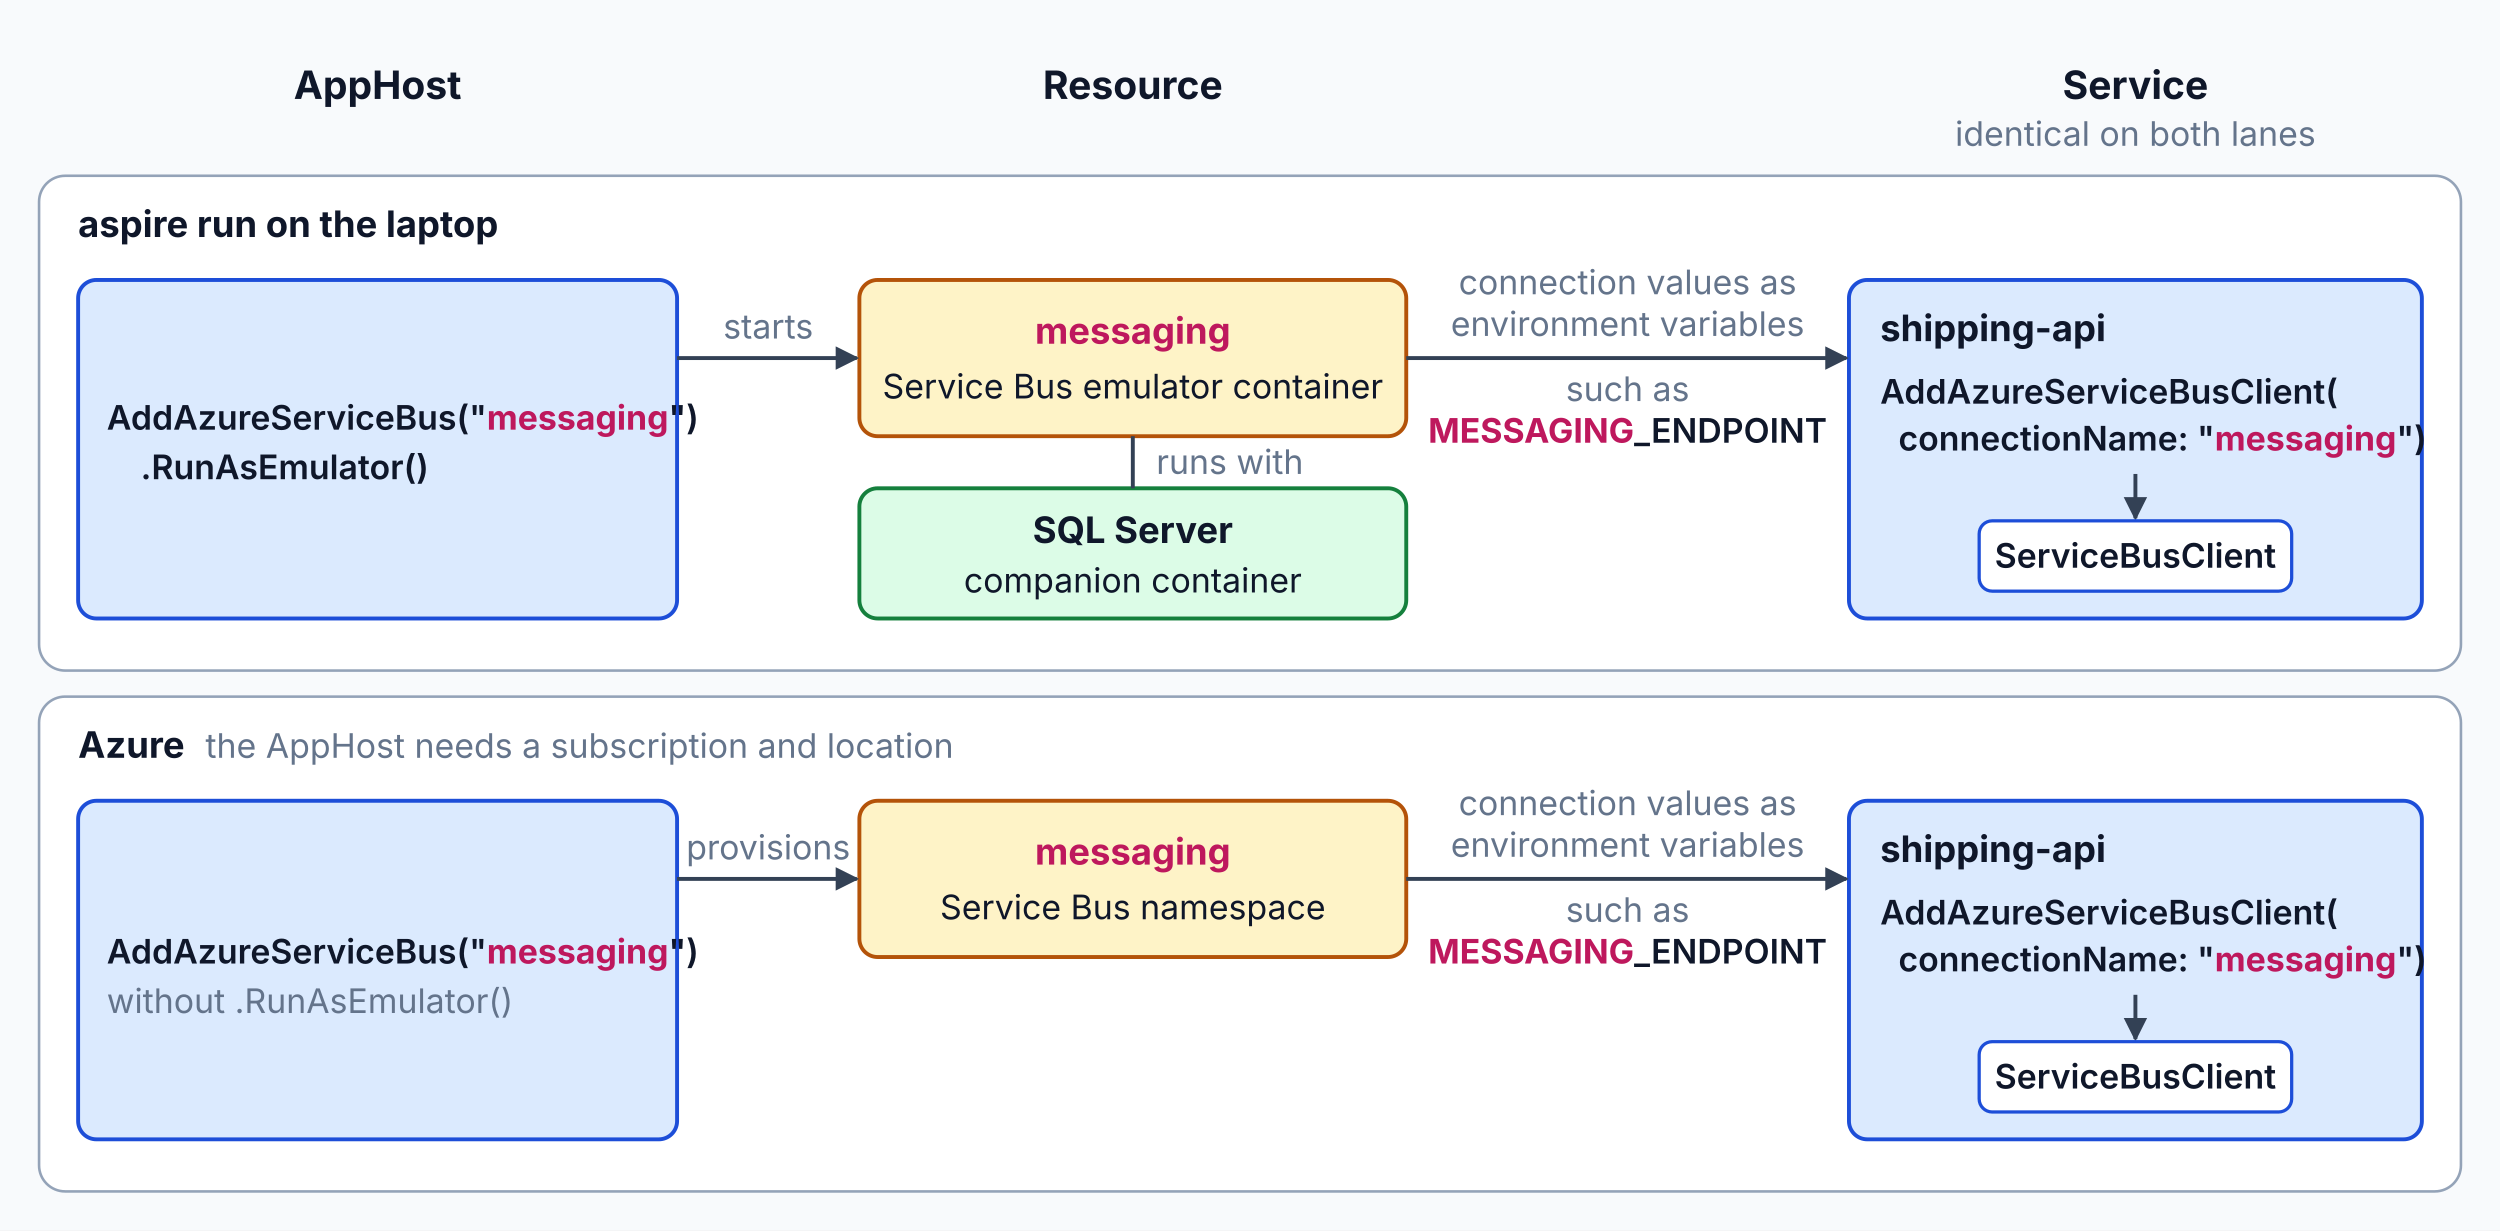
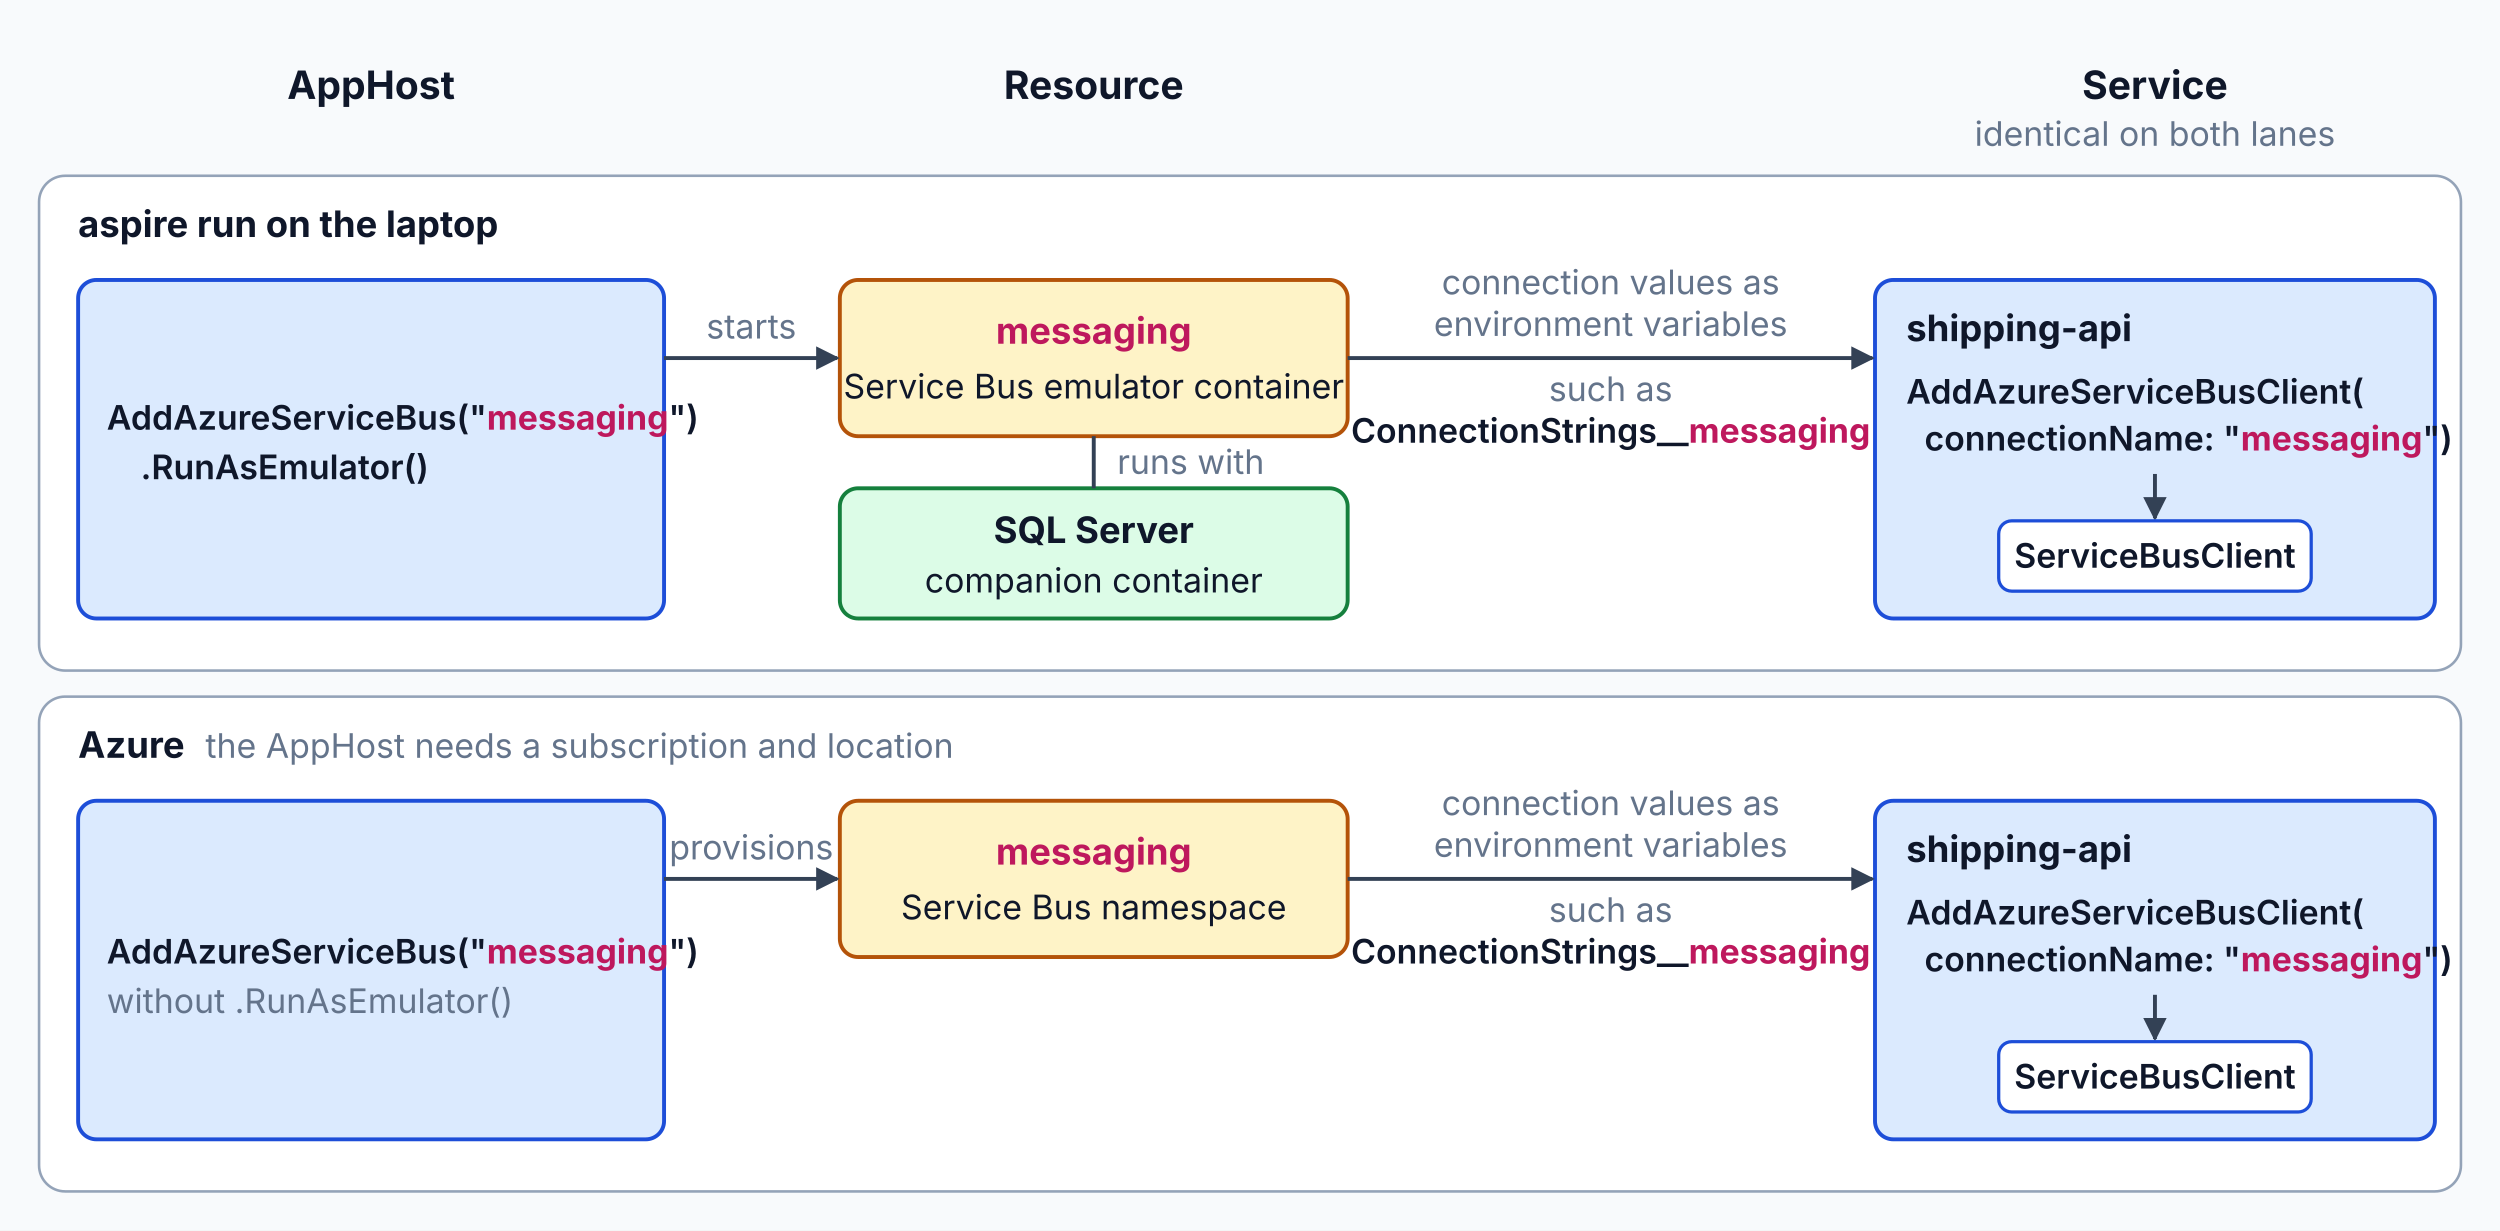
<svg xmlns="http://www.w3.org/2000/svg" viewBox="0 0 1920 945" width="1920" height="945" font-family="'Segoe UI', Inter, Arial, sans-serif" role="img" aria-labelledby="title desc">
  <defs>
    <marker id="ah" viewBox="0 0 10 10" refX="9" refY="5" markerUnits="userSpaceOnUse" markerWidth="18" markerHeight="18" orient="auto">
      <path d="M0 0L10 5L0 10z" fill="#334155" />
    </marker>
  </defs>
  <rect width="1920" height="945" fill="#F8FAFC" />
  <g font-size="30" font-weight="700" fill="#0F172A" text-anchor="middle">
-     <text x="290" y="76">AppHost</text>
-     <text x="870" y="76">Resource</text>
-     <text x="1640" y="76">Service</text>
+     <text x="285" y="76">AppHost</text>
+     <text x="840" y="76">Resource</text>
+     <text x="1655" y="76">Service</text>
  </g>
-   <text x="1640" y="112" font-size="26" fill="#64748B" text-anchor="middle">identical on both lanes</text>
+   <text x="1655" y="112" font-size="26" fill="#64748B" text-anchor="middle">identical on both lanes</text>
  <g fill="#FFFFFF" stroke="#94A3B8" stroke-width="2">
    <rect x="30" y="135" width="1860" height="380" rx="20" />
    <rect x="30" y="535" width="1860" height="380" rx="20" />
  </g>
  <text x="60" y="182" font-size="28" font-weight="700" fill="#0F172A">aspire run on the laptop</text>
  <text x="60" y="582" font-size="28" font-weight="700" fill="#0F172A">Azure<tspan font-size="26" font-weight="400" fill="#64748B" dx="16">the AppHost needs a subscription and location</tspan>
  </text>
  <g fill="#DBEAFE" stroke="#1D4ED8" stroke-width="3">
-     <rect x="60" y="215" width="460" height="260" rx="14" />
-     <rect x="60" y="615" width="460" height="260" rx="14" />
-     <rect x="1420" y="215" width="440" height="260" rx="14" />
-     <rect x="1420" y="615" width="440" height="260" rx="14" />
+     <rect x="60" y="215" width="450" height="260" rx="14" />
+     <rect x="60" y="615" width="450" height="260" rx="14" />
+     <rect x="1440" y="215" width="430" height="260" rx="14" />
+     <rect x="1440" y="615" width="430" height="260" rx="14" />
  </g>
  <g font-size="26" font-weight="600" fill="#0F172A">
    <text x="82" y="330">AddAzureServiceBus("<tspan fill="#BE185D" font-weight="700">messaging</tspan>")</text>
    <text x="108" y="368">.RunAsEmulator()</text>
    <text x="82" y="740">AddAzureServiceBus("<tspan fill="#BE185D" font-weight="700">messaging</tspan>")</text>
  </g>
  <text x="82" y="778" font-size="26" fill="#64748B">without .RunAsEmulator()</text>
  <g fill="#FEF3C7" stroke="#B45309" stroke-width="3">
-     <rect x="660" y="215" width="420" height="120" rx="14" />
-     <rect x="660" y="615" width="420" height="120" rx="14" />
+     <rect x="645" y="215" width="390" height="120" rx="14" />
+     <rect x="645" y="615" width="390" height="120" rx="14" />
  </g>
-   <rect x="660" y="375" width="420" height="100" rx="14" fill="#DCFCE7" stroke="#15803D" stroke-width="3" />
+   <rect x="645" y="375" width="390" height="100" rx="14" fill="#DCFCE7" stroke="#15803D" stroke-width="3" />
  <g font-size="28" font-weight="700" fill="#BE185D" text-anchor="middle">
-     <text x="870" y="264">messaging</text>
-     <text x="870" y="664">messaging</text>
+     <text x="840" y="264">messaging</text>
+     <text x="840" y="664">messaging</text>
  </g>
  <g font-size="26" fill="#0F172A" text-anchor="middle">
-     <text x="870" y="306">Service Bus emulator container</text>
-     <text x="870" y="706">Service Bus namespace</text>
-     <text x="870" y="455">companion container</text>
+     <text x="840" y="306">Service Bus emulator container</text>
+     <text x="840" y="706">Service Bus namespace</text>
+     <text x="840" y="455">companion container</text>
  </g>
-   <text x="870" y="417" font-size="28" font-weight="700" fill="#0F172A" text-anchor="middle">SQL Server</text>
-   <line x1="870" y1="335" x2="870" y2="375" stroke="#334155" stroke-width="3" />
-   <text x="888" y="364" font-size="26" fill="#64748B">runs with</text>
+   <text x="840" y="417" font-size="28" font-weight="700" fill="#0F172A" text-anchor="middle">SQL Server</text>
+   <line x1="840" y1="335" x2="840" y2="375" stroke="#334155" stroke-width="3" />
+   <text x="858" y="364" font-size="26" fill="#64748B">runs with</text>
  <g stroke="#334155" stroke-width="3" marker-end="url(#ah)">
-     <line x1="520" y1="275" x2="658" y2="275" />
-     <line x1="520" y1="675" x2="658" y2="675" />
-     <line x1="1080" y1="275" x2="1418" y2="275" />
-     <line x1="1080" y1="675" x2="1418" y2="675" />
-     <line x1="1640" y1="364" x2="1640" y2="398" />
-     <line x1="1640" y1="764" x2="1640" y2="798" />
+     <line x1="510" y1="275" x2="643" y2="275" />
+     <line x1="510" y1="675" x2="643" y2="675" />
+     <line x1="1035" y1="275" x2="1438" y2="275" />
+     <line x1="1035" y1="675" x2="1438" y2="675" />
+     <line x1="1655" y1="364" x2="1655" y2="398" />
+     <line x1="1655" y1="764" x2="1655" y2="798" />
  </g>
  <g font-size="26" fill="#64748B" text-anchor="middle">
-     <text x="590" y="260">starts</text>
-     <text x="590" y="660">provisions</text>
-     <text x="1250" y="226">connection values as</text>
-     <text x="1250" y="258">environment variables</text>
-     <text x="1250" y="308">such as</text>
-     <text x="1250" y="626">connection values as</text>
-     <text x="1250" y="658">environment variables</text>
-     <text x="1250" y="708">such as</text>
+     <text x="577" y="260">starts</text>
+     <text x="577" y="660">provisions</text>
+     <text x="1237" y="226">connection values as</text>
+     <text x="1237" y="258">environment variables</text>
+     <text x="1237" y="308">such as</text>
+     <text x="1237" y="626">connection values as</text>
+     <text x="1237" y="658">environment variables</text>
+     <text x="1237" y="708">such as</text>
  </g>
  <g font-size="26" font-weight="600" fill="#0F172A" text-anchor="middle">
-     <text x="1250" y="340">
-       <tspan fill="#BE185D" font-weight="700">MESSAGING</tspan>_ENDPOINT</text>
-     <text x="1250" y="740">
-       <tspan fill="#BE185D" font-weight="700">MESSAGING</tspan>_ENDPOINT</text>
+     <text x="1237" y="340">ConnectionStrings__<tspan fill="#BE185D" font-weight="700">messaging</tspan>
+     </text>
+     <text x="1237" y="740">ConnectionStrings__<tspan fill="#BE185D" font-weight="700">messaging</tspan>
+     </text>
  </g>
  <g font-size="28" font-weight="700" fill="#0F172A">
-     <text x="1444" y="262">shipping-api</text>
-     <text x="1444" y="662">shipping-api</text>
+     <text x="1464" y="262">shipping-api</text>
+     <text x="1464" y="662">shipping-api</text>
  </g>
  <g font-size="26" font-weight="600" fill="#0F172A">
-     <text x="1444" y="310">AddAzureServiceBusClient(</text>
-     <text x="1458" y="346">connectionName: "<tspan fill="#BE185D" font-weight="700">messaging</tspan>")</text>
-     <text x="1444" y="710">AddAzureServiceBusClient(</text>
-     <text x="1458" y="746">connectionName: "<tspan fill="#BE185D" font-weight="700">messaging</tspan>")</text>
+     <text x="1464" y="310">AddAzureServiceBusClient(</text>
+     <text x="1478" y="346">connectionName: "<tspan fill="#BE185D" font-weight="700">messaging</tspan>")</text>
+     <text x="1464" y="710">AddAzureServiceBusClient(</text>
+     <text x="1478" y="746">connectionName: "<tspan fill="#BE185D" font-weight="700">messaging</tspan>")</text>
  </g>
  <g fill="#FFFFFF" stroke="#1D4ED8" stroke-width="2.5">
-     <rect x="1520" y="400" width="240" height="54" rx="10" />
-     <rect x="1520" y="800" width="240" height="54" rx="10" />
+     <rect x="1535" y="400" width="240" height="54" rx="10" />
+     <rect x="1535" y="800" width="240" height="54" rx="10" />
  </g>
  <g font-size="26" font-weight="600" fill="#0F172A" text-anchor="middle">
-     <text x="1640" y="436">ServiceBusClient</text>
-     <text x="1640" y="836">ServiceBusClient</text>
+     <text x="1655" y="436">ServiceBusClient</text>
+     <text x="1655" y="836">ServiceBusClient</text>
  </g>
</svg>
